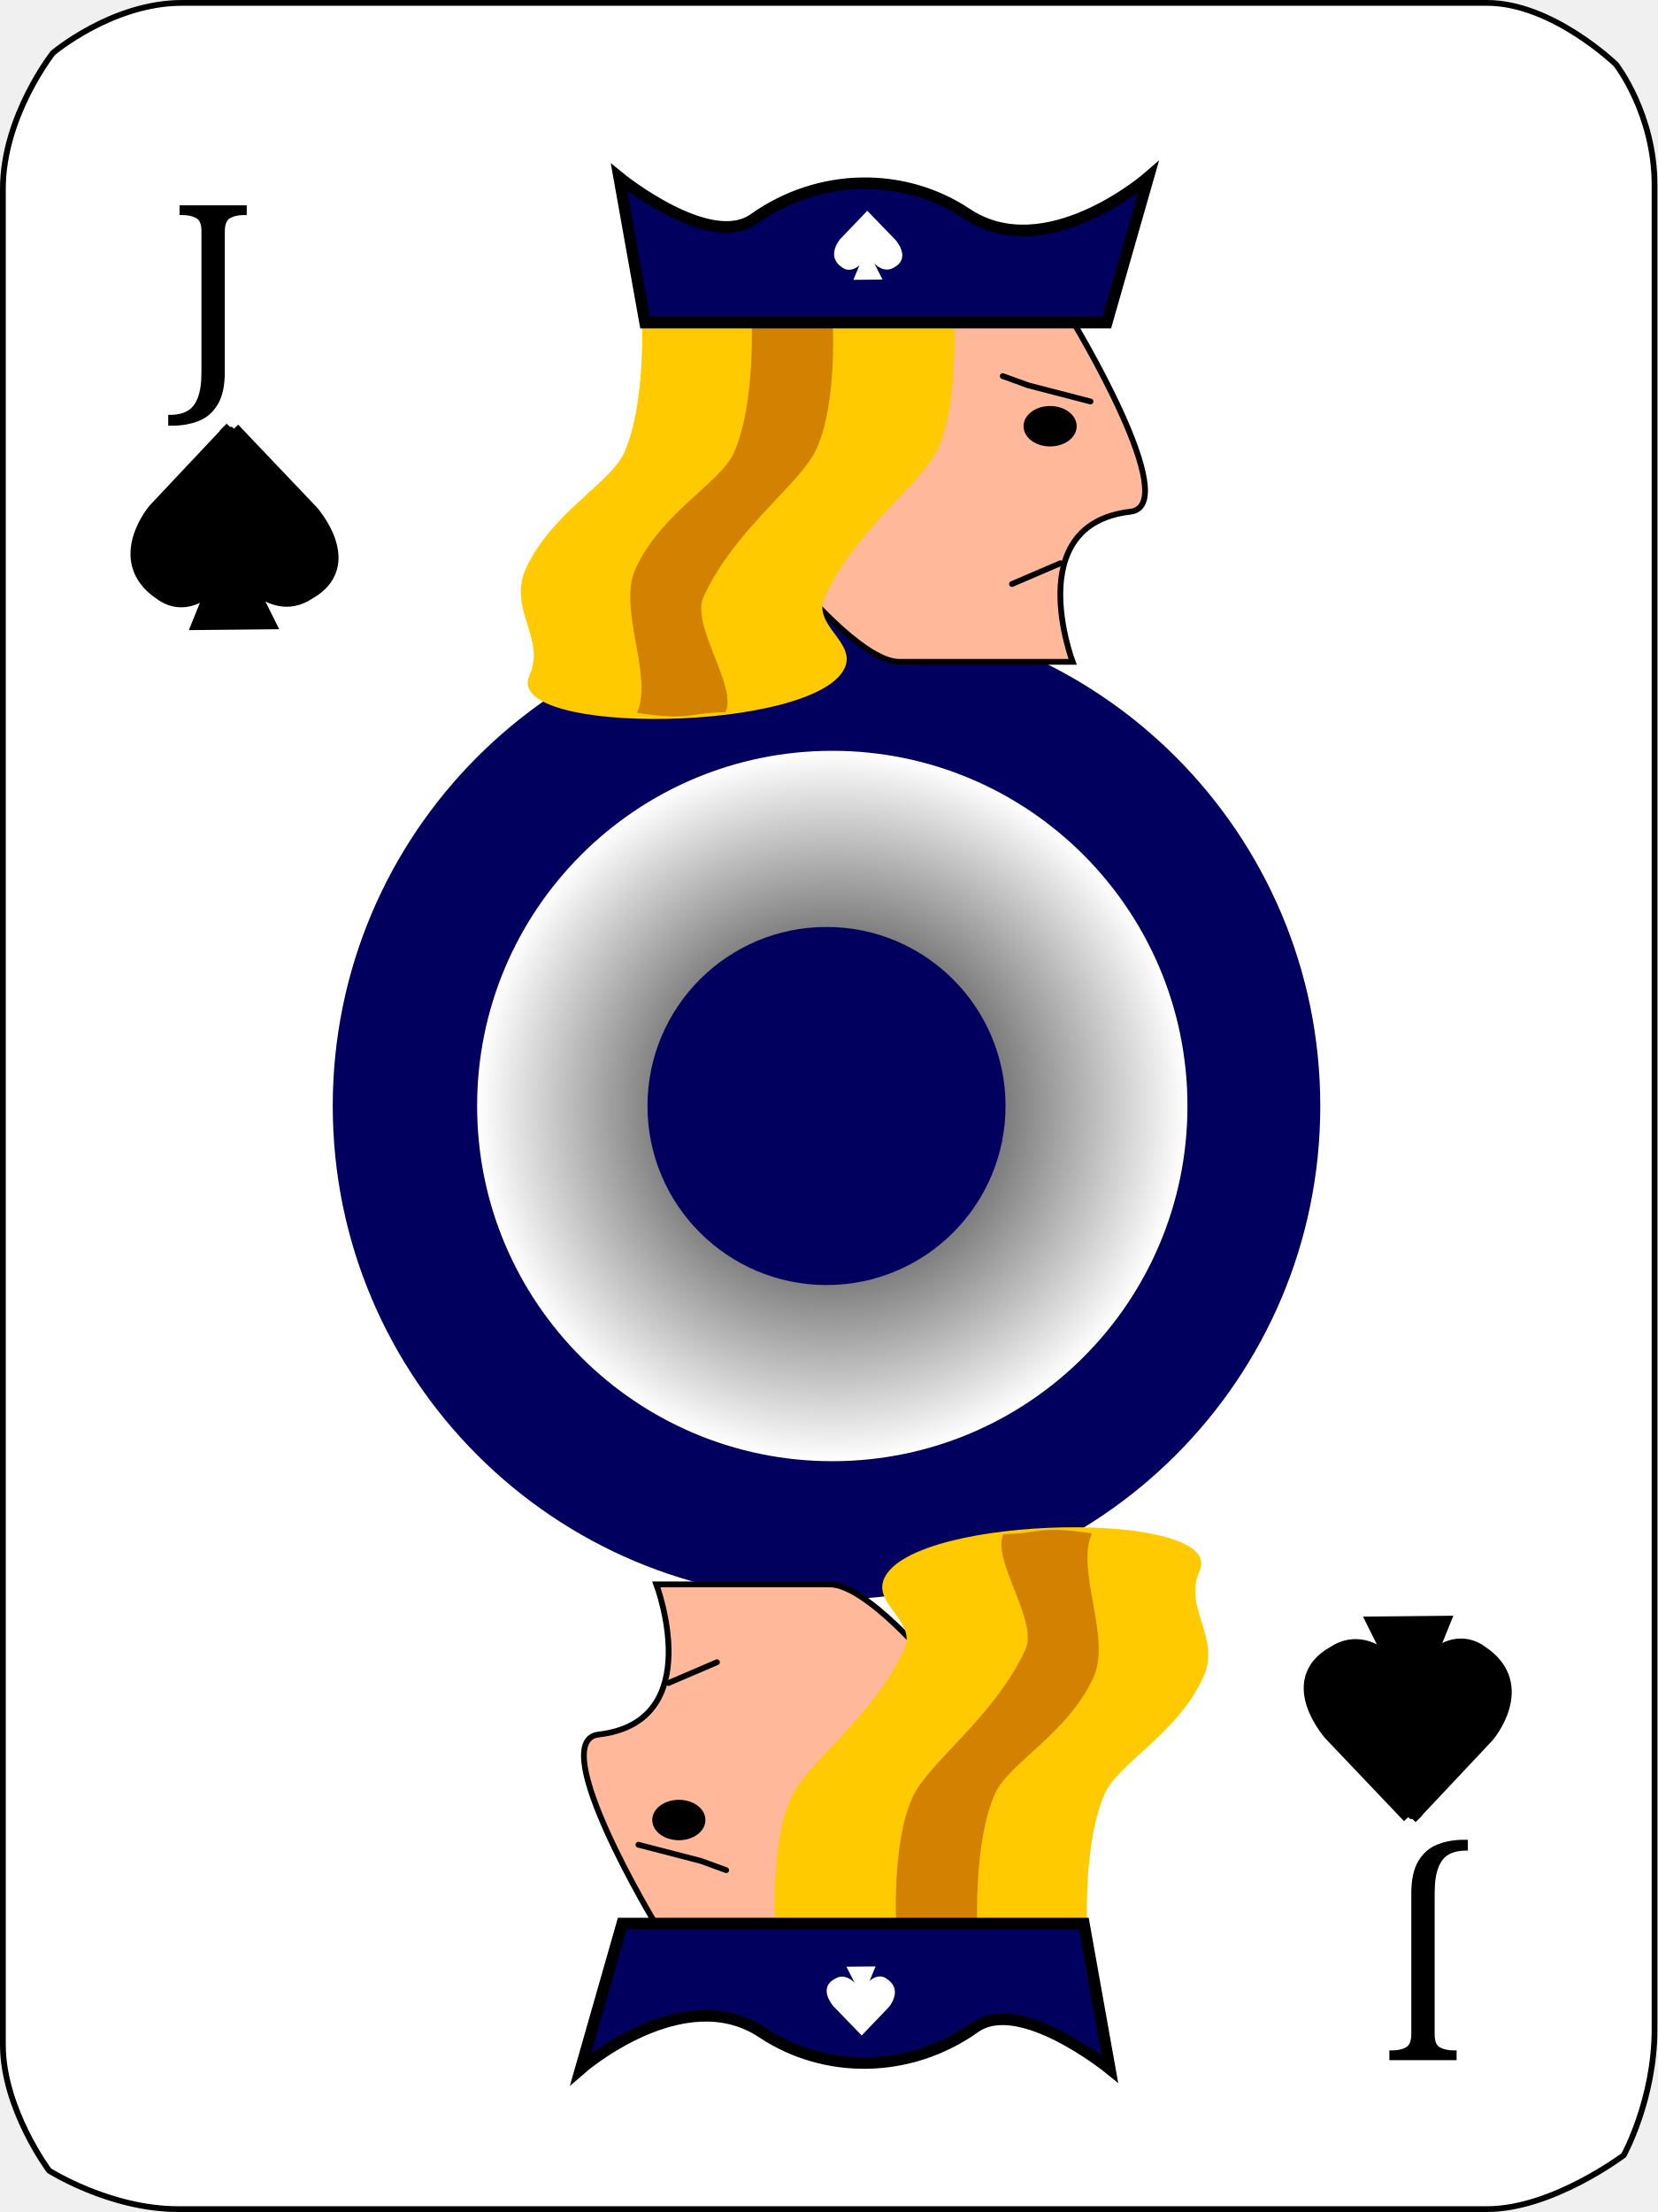
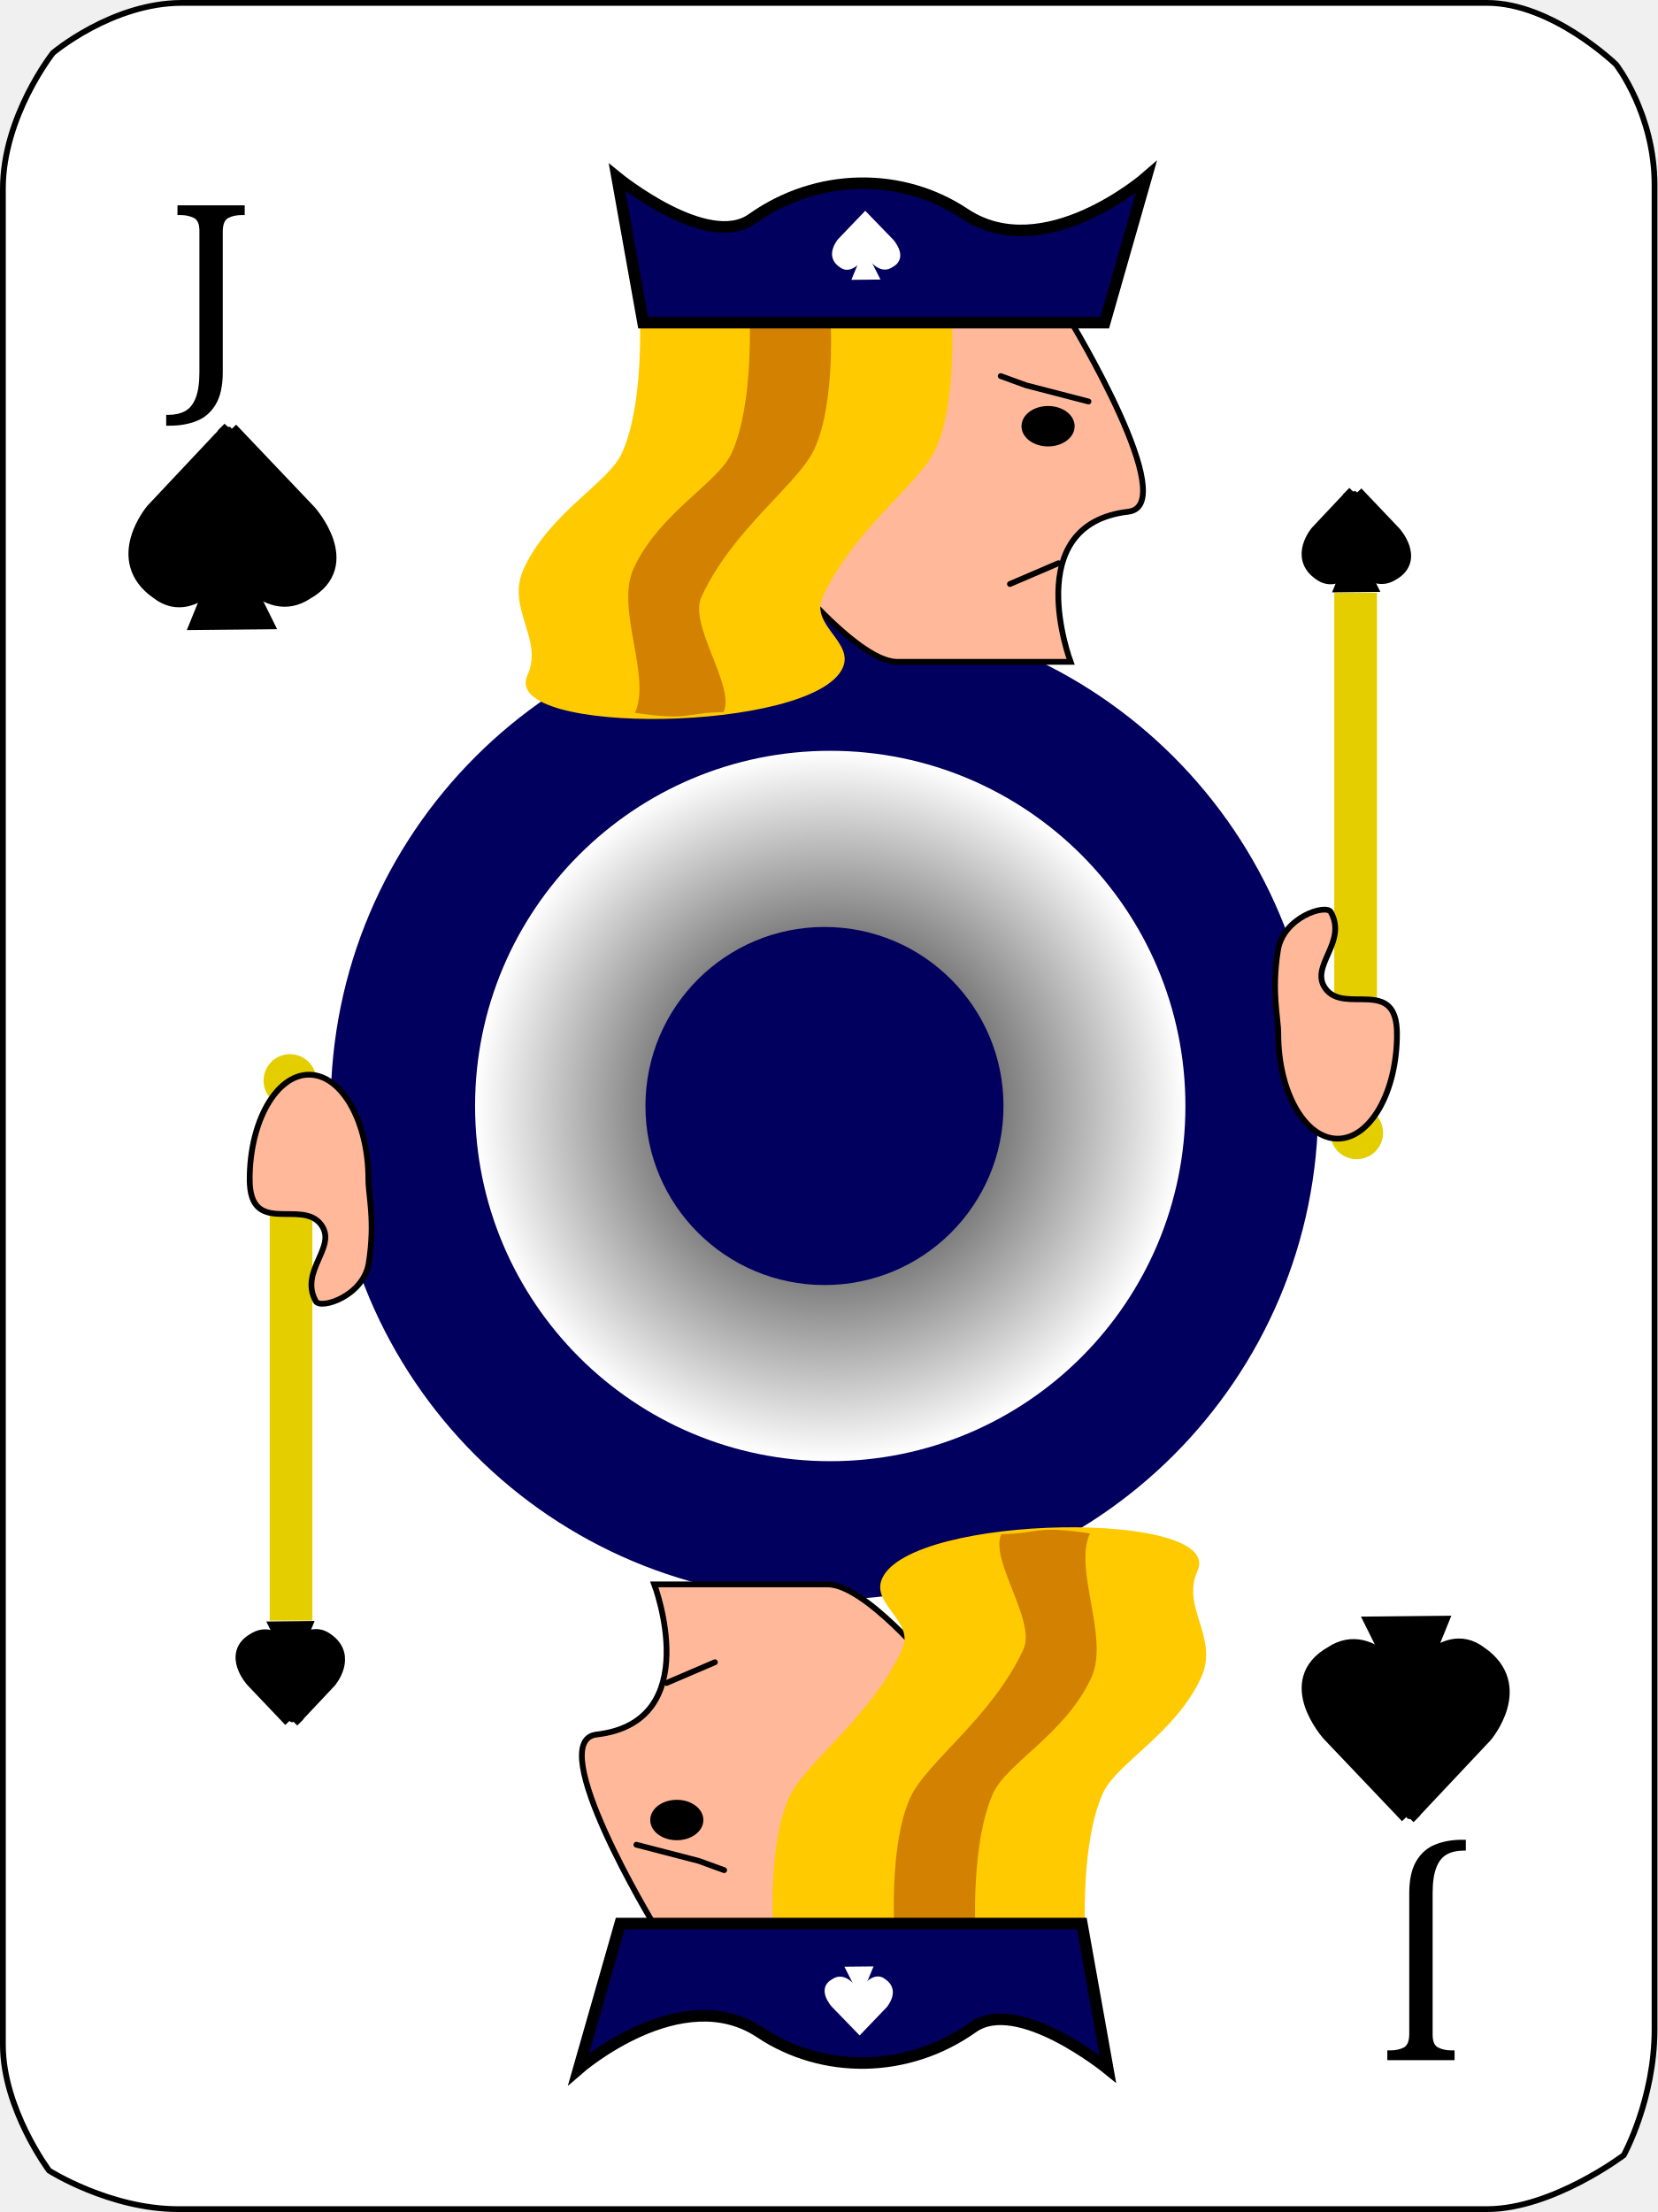
<svg xmlns="http://www.w3.org/2000/svg" version="1.1" width="143.5" height="191.5" viewBox="0,0,143.5,191.5">
  <defs>
    <radialGradient cx="240.5" cy="180" r="30.75" gradientUnits="userSpaceOnUse" id="color-1">
      <stop offset="0" stop-color="#000000" />
      <stop offset="1" stop-color="#ffffff" />
    </radialGradient>
  </defs>
-   <g transform="translate(-168.441,-84.25)">
+   <g transform="translate(-168.6178,-84.25)">
    <g data-paper-data="{&quot;isPaintingLayer&quot;:true}" fill-rule="nonzero" stroke-linejoin="miter" stroke-miterlimit="10" stroke-dasharray="" stroke-dashoffset="0" style="mix-blend-mode: normal">
-       <path d="M172.691,272.167c0,0 -4,-5.345 -4,-10.9c0,-16.664 0,-97.964 0,-160.667c0,-6.283 4.333,-11.767 4.333,-11.767c0,0 5.118,-4.333 11.167,-4.333c44.1,0 96.024,0 113,0c5.659,0 11.167,5.333 11.167,5.333c0,0 3.333,4.28 3.333,10.433c0,62.312 0,141.441 0,159.667c0,6.075 -2.667,10.9 -2.667,10.9c0,0 -6.175,4.667 -11.833,4.667c-16.976,0 -69.104,0 -113.333,0c-5.919,0 -11.167,-3.333 -11.167,-3.333z" fill="#ffffff" stroke="#000000" stroke-width="0.5" stroke-linecap="butt" />
+       <path d="M172.868,272.167c0,0 -4,-5.345 -4,-10.9c0,-16.664 0,-97.964 0,-160.667c0,-6.283 4.333,-11.767 4.333,-11.767c0,0 5.118,-4.333 11.167,-4.333c44.1,0 96.024,0 113,0c5.659,0 11.167,5.333 11.167,5.333c0,0 3.333,4.28 3.333,10.433c0,62.312 0,141.441 0,159.667c0,6.075 -2.667,10.9 -2.667,10.9c0,0 -6.175,4.667 -11.833,4.667c-16.976,0 -69.104,0 -113.333,0c-5.919,0 -11.167,-3.333 -11.167,-3.333z" fill="#ffffff" stroke="#000000" stroke-width="0.5" stroke-linecap="butt" />
      <text transform="translate(183.2255,116.3063) scale(0.5,0.5)" font-size="40" xml:space="preserve" fill="#000000" fill-rule="nonzero" stroke="none" stroke-width="1" stroke-linecap="butt" stroke-linejoin="miter" stroke-miterlimit="10" stroke-dasharray="" stroke-dashoffset="0" font-family="Serif" font-weight="normal" text-anchor="start" style="mix-blend-mode: normal">
        <tspan x="0" dy="0">J</tspan>
      </text>
      <text transform="translate(295.3097,248.3216) rotate(-180) scale(0.5,0.5)" font-size="40" xml:space="preserve" data-paper-data="{&quot;origRot&quot;:-45}" fill="#000000" fill-rule="nonzero" stroke="none" stroke-width="1" stroke-linecap="butt" stroke-linejoin="miter" stroke-miterlimit="10" stroke-dasharray="" stroke-dashoffset="0" font-family="Serif" font-weight="normal" text-anchor="start" style="mix-blend-mode: normal">
        <tspan x="0" dy="0">J</tspan>
      </text>
      <g fill="#000000" stroke="#000000" stroke-linecap="butt">
        <path d="M195.3,128.659c0,0 3.963,4.434 -0.213,6.776c-3.483,2.322 -6.427,-2.928 -6.427,-2.928c0,0 -3.086,5.387 -6.287,2.928c-3.977,-2.728 -0.423,-6.915 -0.423,-6.915l6.64,-7.059l-0.07,0.07z" data-paper-data="{&quot;origRot&quot;:0}" stroke-width="1.5" />
        <path d="M185.163,138.547l1.685,-4.154c0,0 1.021,-8.647 1.589,-12.833c0.027,-0.2 -0.02,-0.107 0.006,0.093c0.426,3.272 1.678,12.616 1.678,12.616l2.091,4.208z" stroke-width="0.5" />
      </g>
      <g data-paper-data="{&quot;origRot&quot;:0}" fill="#000000" stroke="#000000" stroke-linecap="butt">
        <path d="M283.764,234.27c0,0 -3.963,-4.434 0.213,-6.776c3.483,-2.322 6.427,2.928 6.427,2.928c0,0 3.086,-5.387 6.287,-2.928c3.977,2.728 0.423,6.915 0.423,6.915l-6.64,7.059l0.07,-0.07z" data-paper-data="{&quot;origRot&quot;:0}" stroke-width="1.5" />
        <path d="M293.9,224.382l-1.685,4.154c0,0 -1.021,8.647 -1.589,12.833c-0.027,0.2 0.02,0.107 -0.006,-0.093c-0.426,-3.272 -1.678,-12.616 -1.678,-12.616l-2.091,-4.208z" stroke-width="0.5" />
      </g>
      <path d="M197.25,180c0,-23.61 19.14,-42.75 42.75,-42.75c23.61,0 42.75,19.14 42.75,42.75c0,23.61 -19.14,42.75 -42.75,42.75c-23.61,0 -42.75,-19.14 -42.75,-42.75z" fill="#02005e" stroke="none" stroke-width="0" stroke-linecap="butt" />
      <path d="M209.75,180c0,-16.983 13.767,-30.75 30.75,-30.75c16.983,0 30.75,13.767 30.75,30.75c0,16.983 -13.767,30.75 -30.75,30.75c-16.983,0 -30.75,-13.767 -30.75,-30.75z" fill="url(#color-1)" stroke="none" stroke-width="0" stroke-linecap="butt" />
      <path d="M224.5,180c0,-8.56 6.94,-15.5 15.5,-15.5c8.56,0 15.5,6.94 15.5,15.5c0,8.56 -6.94,15.5 -15.5,15.5c-8.56,0 -15.5,-6.94 -15.5,-15.5z" fill="#02005e" stroke="none" stroke-width="0" stroke-linecap="butt" />
      <g>
        <path d="M249.265,228.415l-0.5,22.5h-23.5c0,0 -9.659,-15.957 -5,-16.5c9.5,-1.107 5,-13 5,-13c0,0 10.705,0 15,0c3.233,0 9,7 9,7z" fill="#ffb89a" stroke="#000000" stroke-width="0.5" stroke-linecap="butt" />
        <path d="M272.293,220.248c-1.448,3.163 1.9,5.772 0.317,9.229c-2.22,4.849 -7.303,7.399 -8.495,10.002c-1.943,4.243 -1.549,11.935 -1.549,11.935h-27c0,0 -0.51,-7.438 1.375,-11.557c1.405,-3.069 7.095,-6.943 9.788,-12.826c1.121,-2.448 -2.758,-3.897 -1.728,-6.147c2.567,-5.607 29.714,-5.928 27.292,-0.637z" fill="#ffca00" stroke="none" stroke-width="0" stroke-linecap="butt" />
        <path d="M262.983,217.002c-1.448,3.163 1.709,9.018 0.126,12.475c-2.22,4.849 -7.303,7.399 -8.495,10.002c-1.943,4.243 -1.549,11.935 -1.549,11.935h-7c0,0 -0.51,-7.438 1.375,-11.557c1.405,-3.069 7.095,-6.943 9.788,-12.826c1.121,-2.448 -2.949,-7.716 -1.919,-9.966c3.522,-0.069 2.84,-0.772 7.674,-0.065z" fill="#d28200" stroke="none" stroke-width="0" stroke-linecap="butt" />
        <path d="M225.165,241.815c0,-0.828 0.918,-1.5 2.05,-1.5c1.132,0 2.05,0.672 2.05,1.5c0,0.828 -0.918,1.5 -2.05,1.5c-1.132,0 -2.05,-0.672 -2.05,-1.5z" fill="#000000" stroke="#000000" stroke-width="0.5" stroke-linecap="butt" />
        <path d="M223.715,243.955l5.4,1.4l2.2,0.8" fill="none" stroke="#000000" stroke-width="0.5" stroke-linecap="round" />
-         <path d="M226.315,229.955l4.2,-1.8" fill="none" stroke="#000000" stroke-width="0.5" stroke-linecap="round" />
+         <path d="M230.515,228.155l-4.2,1.8" fill="none" stroke="#000000" stroke-width="0.5" stroke-linecap="round" />
        <path d="M262.283,250.78l2.245,12.575c0,0 -7.788,-6.352 -11.676,-3.593c-5.695,4.042 -13.019,4.042 -18.413,0.449c-6.859,-4.569 -15.718,3.144 -15.718,3.144l3.593,-12.575z" fill="#02005e" stroke="#000000" stroke-width="1" stroke-linecap="butt" />
        <path d="M240.62,257.962c0,0 -1.418,-1.558 0.076,-2.38c1.247,-0.816 2.3,1.029 2.3,1.029c0,0 1.105,-1.892 2.25,-1.029c1.423,0.958 0.151,2.429 0.151,2.429l-2.377,2.48l0.025,-0.025z" data-paper-data="{&quot;origRot&quot;:0}" fill="#ffffff" stroke="none" stroke-width="0" stroke-linecap="butt" />
        <path d="M244.248,254.488l-0.603,1.459c0,0 -0.366,3.037 -0.569,4.508c-0.01,0.07 0.007,0.038 -0.002,-0.033c-0.152,-1.149 -0.601,-4.432 -0.601,-4.432l-0.749,-1.478z" fill="#ffffff" stroke="none" stroke-width="0" stroke-linecap="butt" />
      </g>
      <g>
        <path d="M237.309,134.549l0.5,-22.5h23.5c0,0 9.659,15.957 5,16.5c-9.5,1.107 -5,13 -5,13c0,0 -10.705,0 -15,0c-3.233,0 -9,-7 -9,-7z" fill="#ffb89a" stroke="#000000" stroke-width="0.5" stroke-linecap="butt" />
        <path d="M214.282,142.716c1.448,-3.163 -1.9,-5.772 -0.317,-9.229c2.22,-4.849 7.303,-7.399 8.495,-10.002c1.943,-4.243 1.549,-11.935 1.549,-11.935h27c0,0 0.51,7.438 -1.375,11.557c-1.405,3.069 -7.095,6.943 -9.788,12.826c-1.121,2.448 2.758,3.897 1.728,6.147c-2.567,5.607 -29.714,5.928 -27.292,0.637z" fill="#ffca00" stroke="none" stroke-width="0" stroke-linecap="butt" />
        <path d="M223.591,145.962c1.448,-3.163 -1.709,-9.018 -0.126,-12.475c2.22,-4.849 7.303,-7.399 8.495,-10.002c1.943,-4.243 1.549,-11.935 1.549,-11.935h7c0,0 0.51,7.438 -1.375,11.557c-1.405,3.069 -7.095,6.943 -9.788,12.826c-1.121,2.448 2.949,7.716 1.919,9.966c-3.522,0.069 -2.84,0.772 -7.674,0.065z" fill="#d28200" stroke="none" stroke-width="0" stroke-linecap="butt" />
        <path d="M261.409,121.149c0,0.828 -0.918,1.5 -2.05,1.5c-1.132,0 -2.05,-0.672 -2.05,-1.5c0,-0.828 0.918,-1.5 2.05,-1.5c1.132,0 2.05,0.672 2.05,1.5z" fill="#000000" stroke="#000000" stroke-width="0.5" stroke-linecap="butt" />
        <path d="M262.859,119.009l-5.4,-1.4l-2.2,-0.8" fill="none" stroke="#000000" stroke-width="0.5" stroke-linecap="round" />
        <path d="M260.259,133.009l-4.2,1.8" fill="none" stroke="#000000" stroke-width="0.5" stroke-linecap="round" />
        <path d="M224.292,112.184l-2.245,-12.575c0,0 7.788,6.352 11.676,3.593c5.695,-4.042 13.019,-4.042 18.413,-0.449c6.859,4.569 15.718,-3.144 15.718,-3.144l-3.593,12.575z" fill="#02005e" stroke="#000000" stroke-width="1" stroke-linecap="butt" />
        <path d="M245.955,105.002c0,0 1.418,1.558 -0.076,2.38c-1.247,0.816 -2.3,-1.029 -2.3,-1.029c0,0 -1.105,1.892 -2.25,1.029c-1.423,-0.958 -0.151,-2.429 -0.151,-2.429l2.377,-2.48l-0.025,0.025z" data-paper-data="{&quot;origRot&quot;:0}" fill="#ffffff" stroke="none" stroke-width="0" stroke-linecap="butt" />
        <path d="M242.327,108.476l0.603,-1.459c0,0 0.366,-3.037 0.569,-4.508c0.01,-0.07 -0.007,-0.038 0.002,0.033c0.1,0.755 0.328,2.43 0.472,3.49c0.076,0.554 0.128,0.941 0.128,0.941l0.749,1.478z" fill="#ffffff" stroke="none" stroke-width="0" stroke-linecap="butt" />
      </g>
+       <g stroke-linecap="butt">
+         <path d="M196.007,177.797c0,1.261 -1.022,2.284 -2.284,2.284c-1.261,0 -2.284,-1.022 -2.284,-2.284c0,-1.261 1.022,-2.284 2.284,-2.284c1.261,0 2.284,1.022 2.284,2.284z" fill="#e4ce00" stroke="none" stroke-width="0" />
+         <path d="M195.663,183.536v41.017h-3.694v-41.017z" fill="#e4ce00" stroke="#02005e" stroke-width="0" />
+         <path d="M190.583,229.62c0,0 -1.916,-2.143 0.103,-3.275c1.684,-1.122 3.107,1.415 3.107,1.415c0,0 1.492,-2.604 3.039,-1.415c1.922,1.319 0.204,3.343 0.204,3.343l-3.21,3.412l0.034,-0.034z" data-paper-data="{&quot;origRot&quot;:0}" fill="#000000" stroke="#000000" stroke-width="1.5" />
+         <path d="M195.483,224.84l-0.815,2.008c0,0 -0.494,4.18 -0.768,6.203c-0.013,0.096 0.009,0.052 -0.003,-0.045c-0.206,-1.582 -0.811,-6.098 -0.811,-6.098l-1.011,-2.034z" fill="#000000" stroke="#000000" stroke-width="0.5" />
+         <path d="M190.235,186.356c0,-5.007 2.3,-9.066 5.138,-9.066c2.837,0 5.138,4.059 5.138,9.066c0,1.421 0.609,3.58 0.033,7.234c-0.454,2.879 -4.181,4.05 -4.585,3.316c-1.457,-2.646 1.874,-4.667 0.476,-6.612c-1.656,-2.304 -6.199,1.07 -6.199,-3.938z" fill="#ffb89a" stroke="#000000" stroke-width="0.5" />
+         <g>
+           <path d="M283.795,182.321c0,-1.261 1.022,-2.284 2.284,-2.284c1.261,0 2.284,1.022 2.284,2.284c0,1.261 -1.022,2.284 -2.284,2.284c-1.261,0 -2.284,-1.022 -2.284,-2.284z" fill="#e4ce00" stroke="none" stroke-width="0" />
+           <path d="M284.139,176.582v-41.017h3.694v41.017z" fill="#e4ce00" stroke="#02005e" stroke-width="0" />
+           <path d="M289.219,130.498c0,0 1.916,2.143 -0.103,3.275c-1.684,1.122 -3.107,-1.415 -3.107,-1.415c0,0 -1.492,2.604 -3.039,1.415c-1.922,-1.319 -0.204,-3.343 -0.204,-3.343l3.21,-3.412l-0.034,0.034z" data-paper-data="{&quot;origRot&quot;:0}" fill="#000000" stroke="#000000" stroke-width="1.5" />
+           <path d="M284.319,135.279l0.815,-2.008c0,0 0.494,-4.18 0.768,-6.203c0.013,-0.096 -0.009,-0.052 0.003,0.045c0.206,1.582 0.811,6.098 0.811,6.098l1.011,2.034z" fill="#000000" stroke="#000000" stroke-width="0.5" />
+           <path d="M289.567,173.762c0,5.007 -2.3,9.066 -5.138,9.066c-2.837,0 -5.138,-4.059 -5.138,-9.066c0,-1.421 -0.609,-3.58 -0.033,-7.234c0.454,-2.879 4.181,-4.05 4.585,-3.316c1.457,2.646 -1.874,4.667 -0.476,6.612c1.656,2.304 6.199,-1.07 6.199,3.938z" fill="#ffb89a" stroke="#000000" stroke-width="0.5" />
+         </g>
+       </g>
    </g>
  </g>
</svg>
